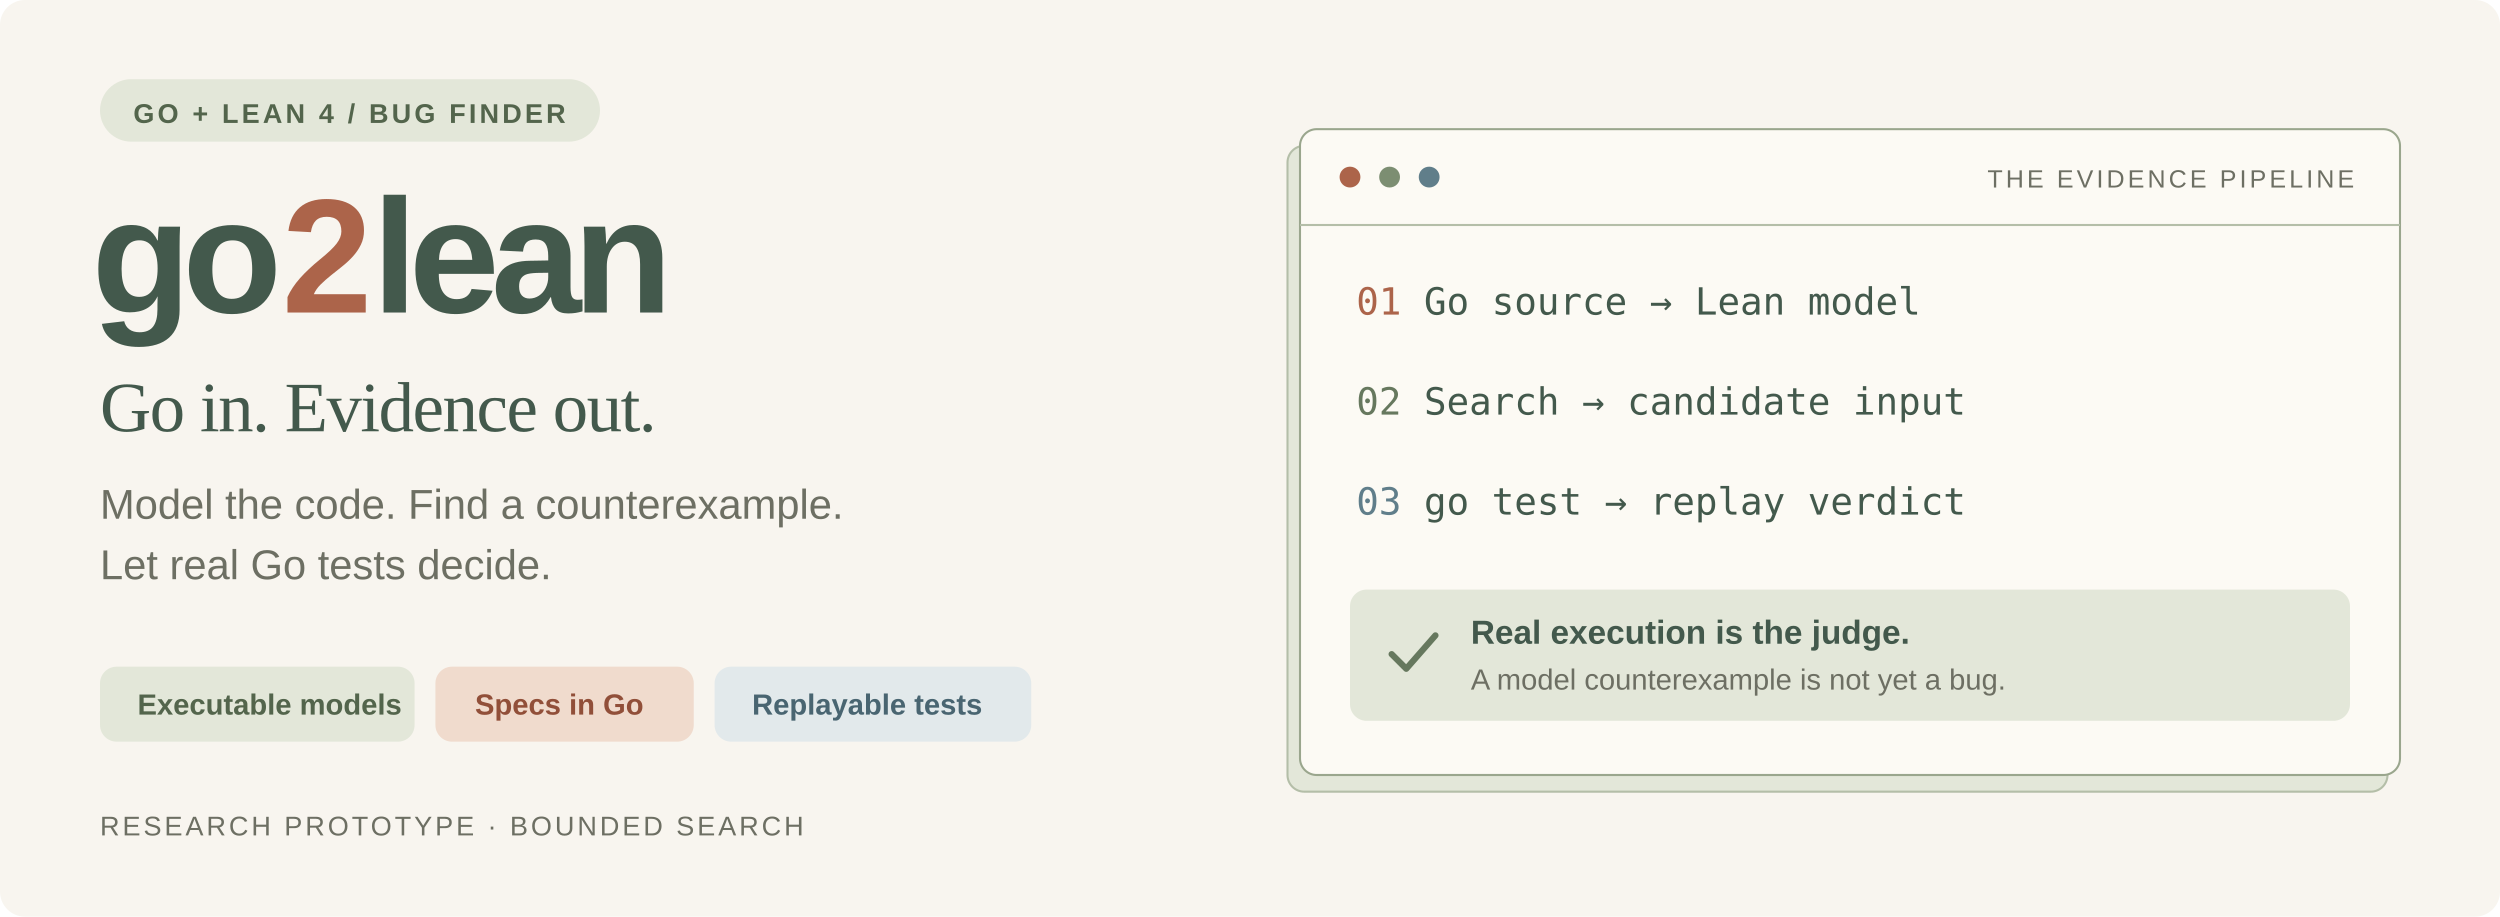
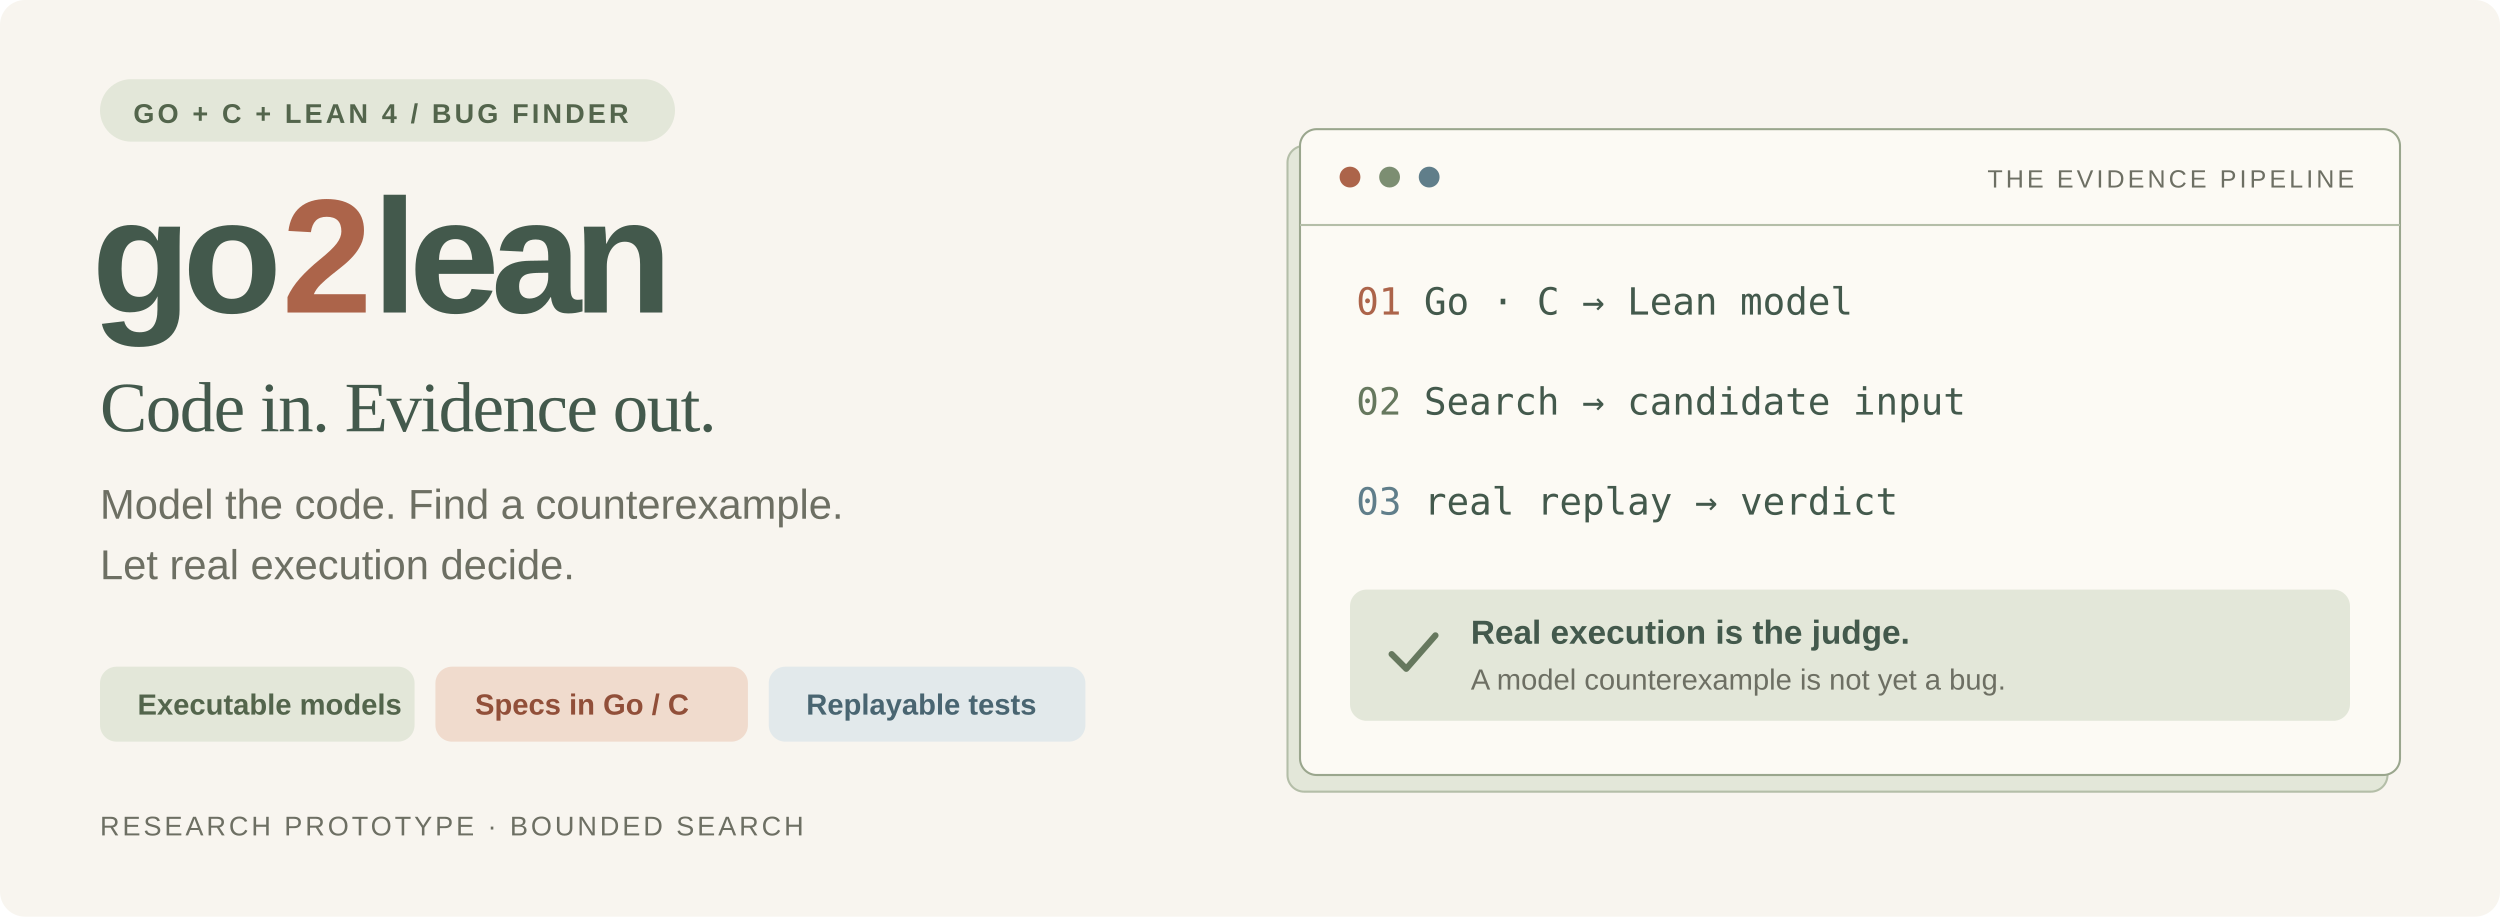
<svg xmlns="http://www.w3.org/2000/svg" width="1200" height="440" viewBox="0 0 1200 440" role="img" aria-labelledby="title desc">
  <rect width="1200" height="440" rx="12" fill="#f8f5ef" />
  <g font-family="-apple-system, BlinkMacSystemFont, 'Segoe UI', Arial, sans-serif">
-     <rect x="48" y="38" width="240" height="30" rx="15" fill="#e3e7d9" />
-     <text x="64" y="59" fill="#53654c" font-size="13" font-weight="600" letter-spacing="1.5">GO + LEAN 4 / BUG FINDER</text>
+     <rect x="48" y="38" width="276" height="30" rx="15" fill="#e3e7d9" />
+     <text x="64" y="59" fill="#53654c" font-size="13" font-weight="600" letter-spacing="1.5">GO + C + LEAN 4 / BUG FINDER</text>
    <text x="44" y="150" font-size="78" font-weight="750" letter-spacing="-4" fill="#43594c">go<tspan fill="#ac644a">2</tspan>lean</text>
-     <text x="48" y="207" fill="#43594c" font-family="Georgia, 'Times New Roman', serif" font-size="34" letter-spacing="-.7">Go in. Evidence out.</text>
+     <text x="48" y="207" fill="#43594c" font-family="Georgia, 'Times New Roman', serif" font-size="34" letter-spacing="-.7">Code in. Evidence out.</text>
    <text x="48" y="249" fill="#6d6f63" font-size="20">Model the code. Find a counterexample.</text>
-     <text x="48" y="278" fill="#6d6f63" font-size="20">Let real Go tests decide.</text>
+     <text x="48" y="278" fill="#6d6f63" font-size="20">Let real execution decide.</text>
    <g font-size="14" font-weight="600">
      <rect x="48" y="320" width="151" height="36" rx="8" fill="#e3e7d9" />
      <text x="66" y="343" fill="#53654c">Executable models</text>
-       <rect x="209" y="320" width="124" height="36" rx="8" fill="#f0dbcd" />
-       <text x="228" y="343" fill="#914f39">Specs in Go</text>
-       <rect x="343" y="320" width="152" height="36" rx="8" fill="#e2e9eb" />
-       <text x="361" y="343" fill="#496571">Replayable tests</text>
+       <rect x="209" y="320" width="150" height="36" rx="8" fill="#f0dbcd" />
+       <text x="228" y="343" fill="#914f39">Specs in Go / C</text>
+       <rect x="369" y="320" width="152" height="36" rx="8" fill="#e2e9eb" />
+       <text x="387" y="343" fill="#496571">Replayable tests</text>
    </g>
    <text x="48" y="401" fill="#6d6f63" font-size="13" letter-spacing="1.4">RESEARCH PROTOTYPE · BOUNDED SEARCH</text>
    <rect x="618" y="70" width="528" height="310" rx="8" fill="#e3e7d9" stroke="#b4bea8" />
    <rect x="624" y="62" width="528" height="310" rx="8" fill="#fcfaf4" stroke="#9aa68d" />
    <path d="M624 108H1152" stroke="#b4bea8" />
    <circle cx="648" cy="85" r="5" fill="#ac644a" />
    <circle cx="667" cy="85" r="5" fill="#7c8e72" />
    <circle cx="686" cy="85" r="5" fill="#607e8a" />
    <text x="1130" y="90" text-anchor="end" font-size="12" fill="#6d6f63" letter-spacing="1.5">THE EVIDENCE PIPELINE</text>
    <g font-family="'SFMono-Regular', Consolas, monospace" font-size="18">
-       <text x="651" y="151" fill="#ac644a">01 <tspan fill="#43594c">Go source → Lean model</tspan>
+       <text x="651" y="151" fill="#ac644a">01 <tspan fill="#43594c">Go · C → Lean model</tspan>
      </text>
      <text x="651" y="199" fill="#66785e">02 <tspan fill="#43594c">Search → candidate input</tspan>
      </text>
-       <text x="651" y="247" fill="#607e8a">03 <tspan fill="#43594c">go test → replay verdict</tspan>
+       <text x="651" y="247" fill="#607e8a">03 <tspan fill="#43594c">real replay → verdict</tspan>
      </text>
    </g>
    <rect x="648" y="283" width="480" height="63" rx="8" fill="#e3e7d9" />
    <path d="m668 314 7 7 14-16" stroke="#66785e" fill="none" stroke-width="3" stroke-linecap="round" stroke-linejoin="round" />
    <text x="706" y="309" fill="#43594c" font-size="16" font-weight="600">Real execution is the judge.</text>
    <text x="706" y="331" fill="#6d6f63" font-size="14">A model counterexample is not yet a bug.</text>
  </g>
</svg>
